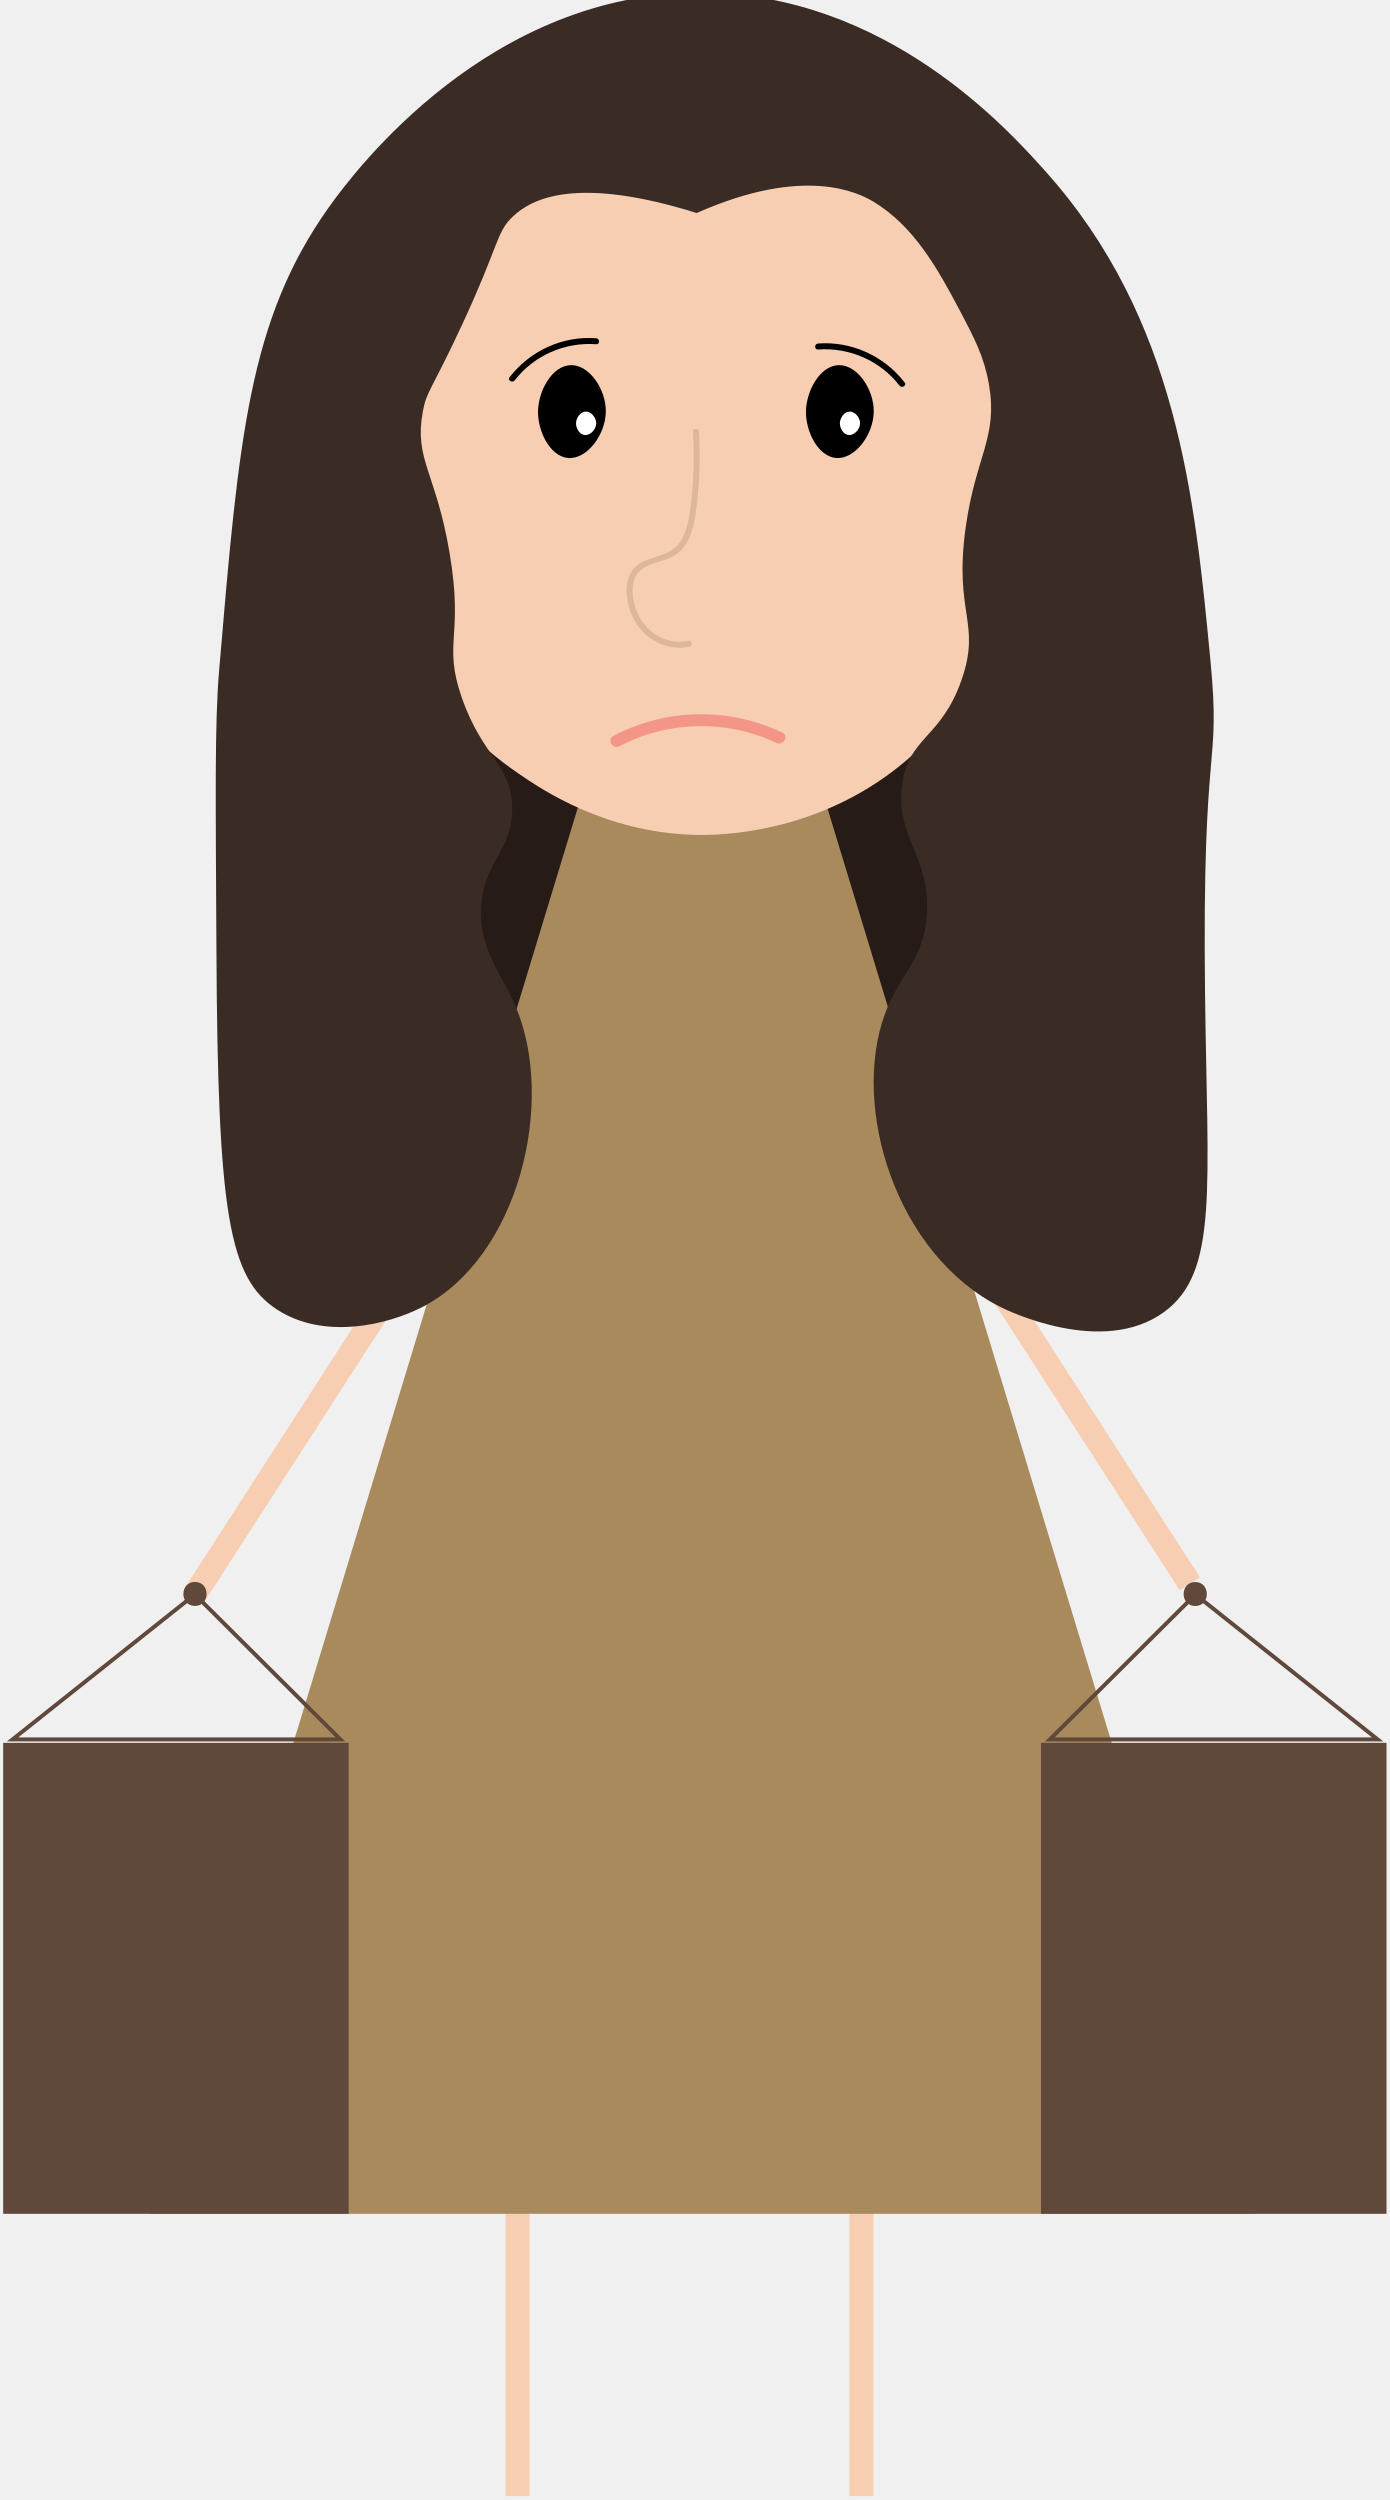
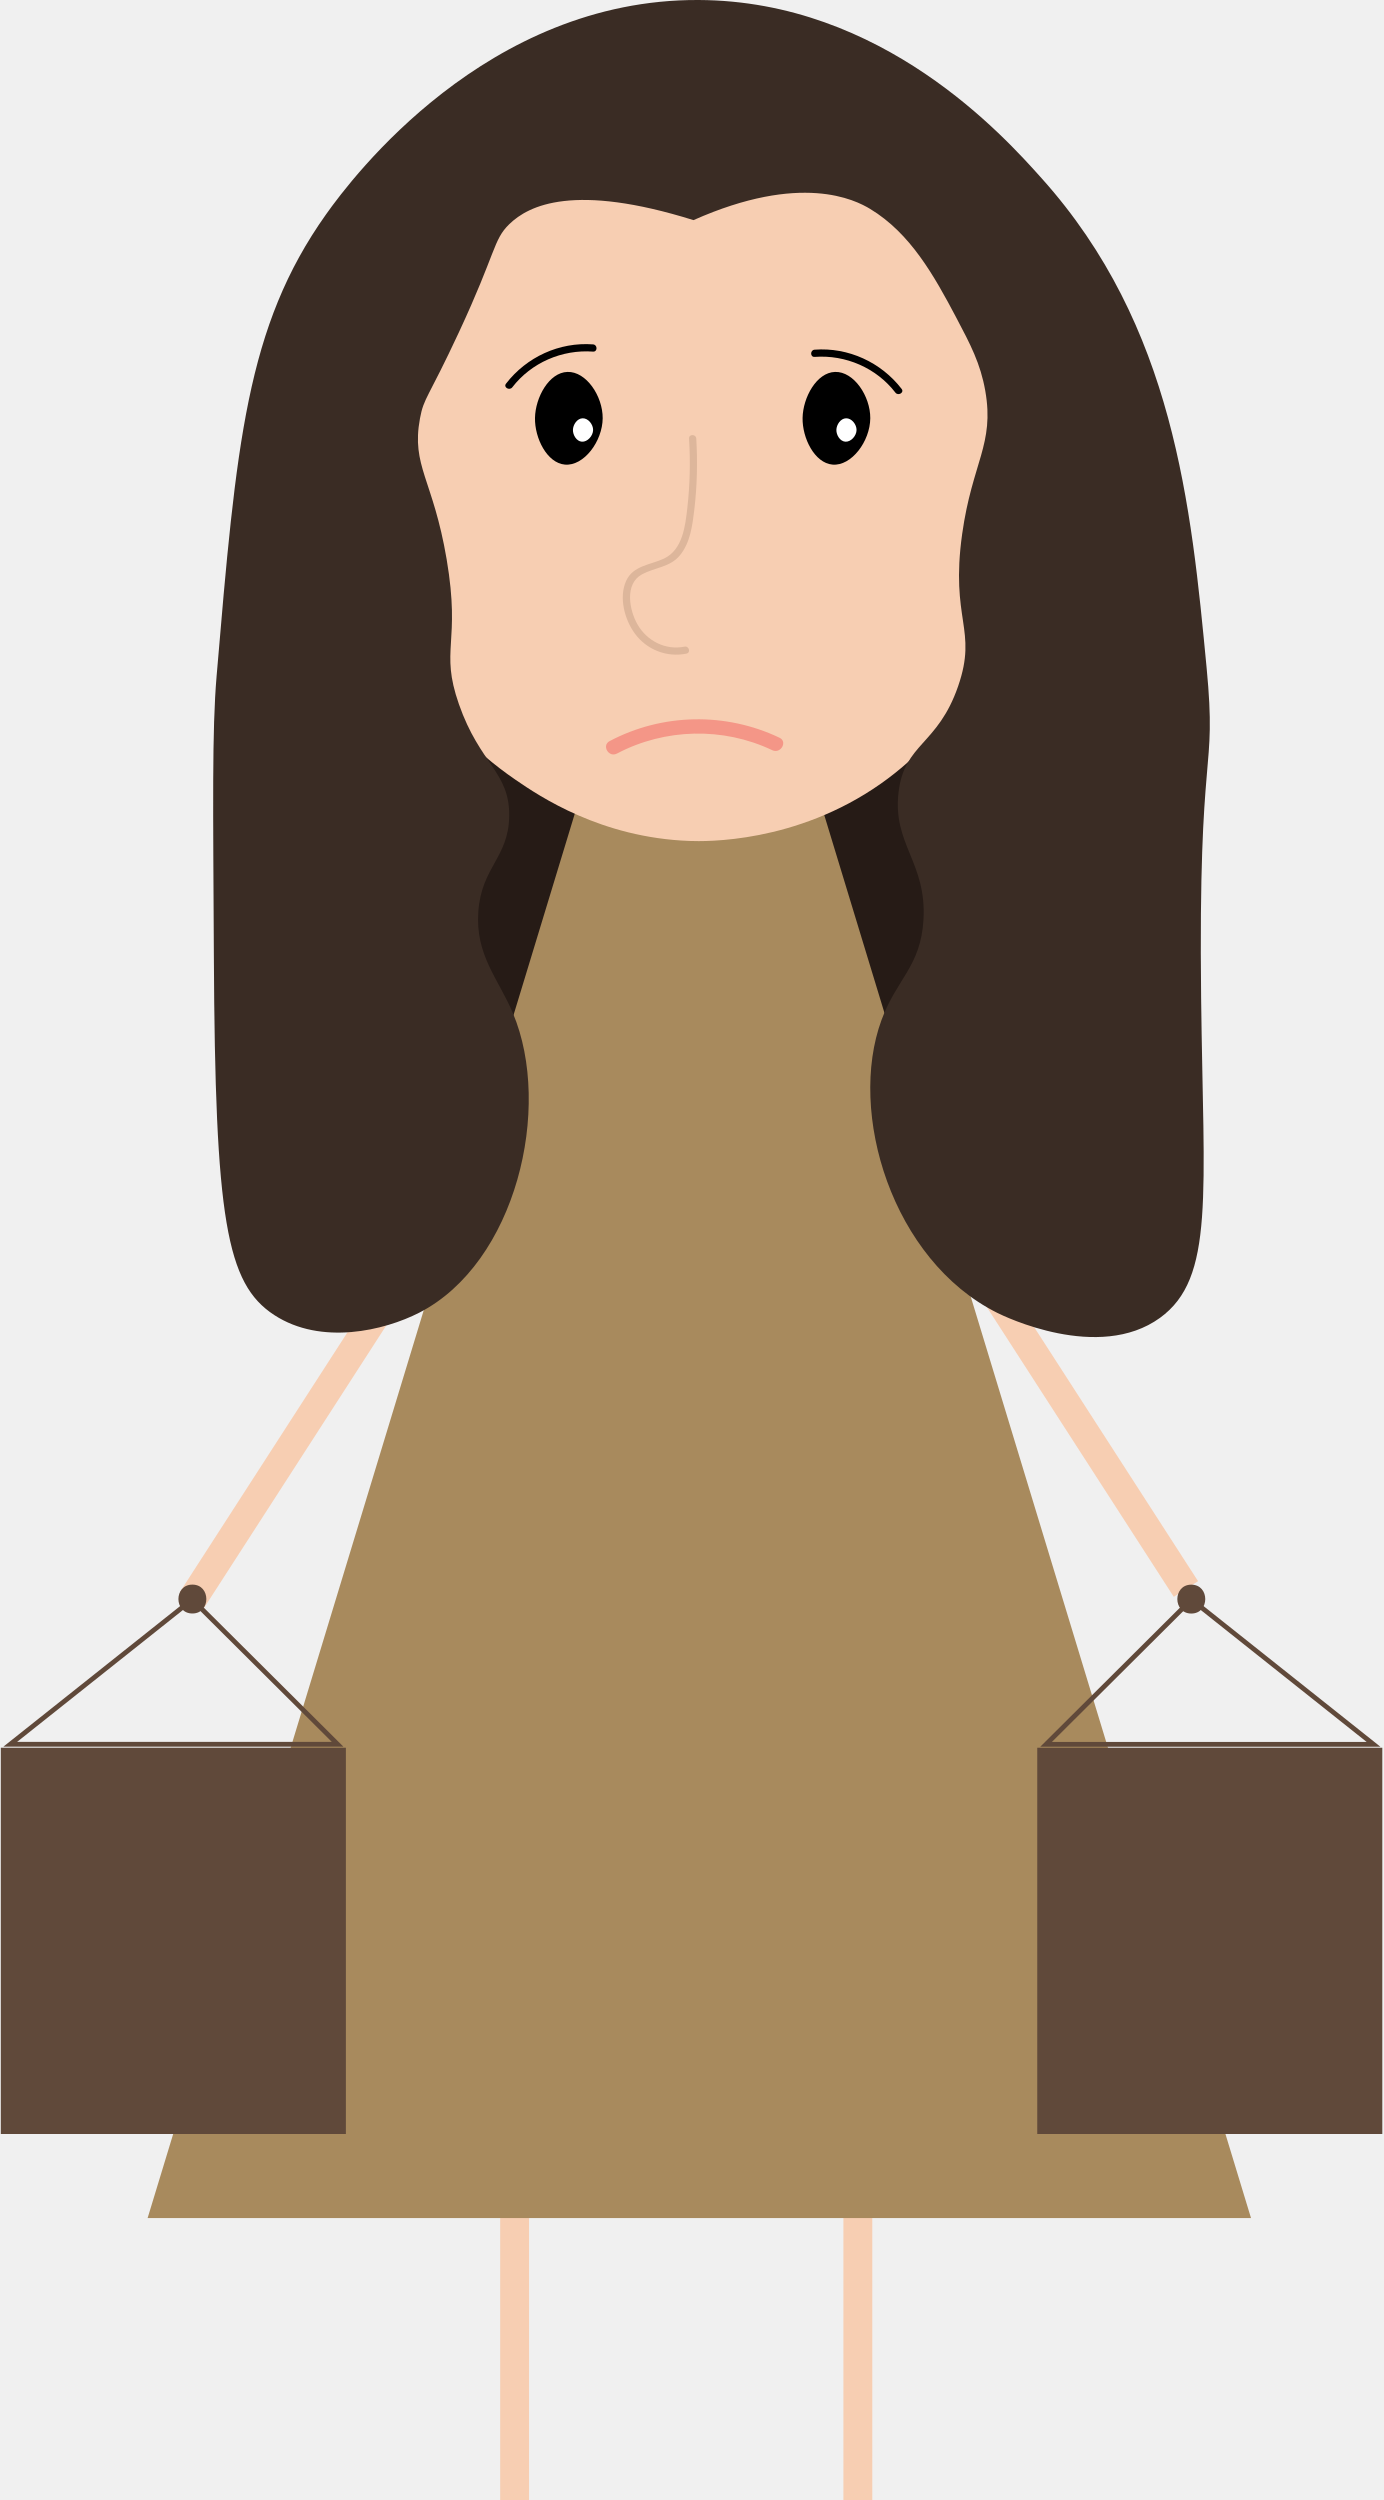
- <svg xmlns="http://www.w3.org/2000/svg" id="a" width="347.5" height="625.15" viewBox="0 0 347.5 625.15">
-   <ellipse cx="173.25" cy="220.06" rx="76.65" ry="47.97" style="fill:#261b16;" />
-   <line x1="129.44" y1="417.87" x2="129.44" y2="624.18" style="fill:none; stroke:#f7ceb2; stroke-miterlimit:10; stroke-width:6px;" />
-   <line x1="215.39" y1="417.87" x2="215.39" y2="624.18" style="fill:none; stroke:#f7ceb2; stroke-miterlimit:10; stroke-width:6px;" />
-   <line x1="297.54" y1="396.06" x2="105.55" y2="98.5" style="fill:none; stroke:#f7ceb2; stroke-miterlimit:10; stroke-width:6px;" />
-   <line x1="48.72" y1="398.71" x2="244.4" y2="95.44" style="fill:none; stroke:#f7ceb2; stroke-miterlimit:10; stroke-width:6px;" />
-   <path d="M37.54,553.59c46.05-151.39,92.1-302.78,138.14-454.18,46.05,151.39,92.1,302.78,138.14,454.18H37.54Z" style="fill:#a88a5d;" />
-   <path d="M259.29,102.01c.01.7.04,2.25.01,4.37-.16,10.78-.94,61.81-38.15,88.02-21.29,14.99-44.05,14.5-47.88,14.36-22.24-.79-37.62-11.22-43.58-15.3-44.05-30.15-42.7-85.17-42.44-91.46.61-14.63,2.79-67.33,50.01-88.77,21.78-9.88,52.63-12.89,77.88-1.27,43.07,19.83,43.84,70.26,44.14,90.04Z" style="fill:#f7ceb2;" />
-   <path d="M175.5-1.82c-53.03-.24-86.64,44.31-93.3,53.69-19.98,28.16-22.45,57.3-27.39,115.57-1.17,13.75-.87,32.52-.69,70.04.32,66.03,3.11,82.13,15.11,89.96,11.78,7.69,27.64,3.88,36.33-.58,24.2-12.43,33.44-51.28,23.45-75.01-3.61-8.57-9.45-14.51-8.66-25.44.81-11.19,7.54-13.45,7.73-23.81.2-11.13-7.31-12.93-12.6-28.14-4.82-13.85.55-14.97-3.07-36.27-3.41-20.12-8.9-23.25-6.68-35.27.98-5.28,1.98-4.87,9.74-21.55,9.38-20.15,8.56-23.11,12.6-27.06,4.94-4.83,16.35-10.36,46.15-1.04,26.95-11.98,40.48-5.08,44.27-2.79,10.03,6.08,15.94,16.6,21.53,27.19,3.55,6.73,6.06,11.49,7.26,18.36,2.34,13.4-3.27,17.84-5.79,35.78-3.04,21.66,3.93,23.83-1.02,38.14-5.13,14.84-13.44,14.28-14.91,26.5-1.58,13.15,7.06,17.53,6.23,31.98-.68,11.72-6.71,14.78-10.51,25.13-8.51,23.2,2.62,60.08,28.95,73.3,1.7.85,25.44,12.41,40.8,1.27,13.74-9.96,10.87-30.68,10.3-79.91-.76-65.64,4.01-55.15,1.37-82.83-3.88-40.66-8.17-85.62-41.3-122.58C251.98,32.29,221.59-1.61,175.5-1.82Z" style="fill:#3a2c24;" />
-   <path d="M154.91,186.61c12.09-6.4,26.85-6.74,39.2-.84,1.73.83,3.26-1.76,1.51-2.59-13.36-6.38-29.14-6.09-42.23.84-1.71.9-.19,3.49,1.51,2.59h0Z" style="fill:#f49687;" />
-   <path d="M173.28,107.98c.36,5.96.21,11.93-.49,17.86-.52,4.36-1.21,9.96-5.57,12.19-3.3,1.69-7.76,1.7-9.61,5.45-1.97,3.97-.56,9.51,1.87,12.96,2.93,4.16,7.96,6.29,12.96,5.25.94-.2.54-1.64-.4-1.45-4.69.98-9.36-1.32-11.8-5.38-2.08-3.46-3.54-10.04.5-12.7,3-1.96,6.9-1.82,9.51-4.51,2.82-2.9,3.46-7.26,3.95-11.09.78-6.16.96-12.39.58-18.59-.06-.96-1.56-.97-1.5,0h0Z" style="fill:#ddb69b;" />
-   <path d="M142.67,91.31c4.72-.16,8.87,6.08,8.82,11.6-.05,5.78-4.72,12.03-9.46,11.61-4.48-.4-7.58-6.64-7.49-11.69.09-5.11,3.5-11.36,8.13-11.52Z" />
-   <path d="M209.67,91.31c4.72-.16,8.87,6.08,8.82,11.6-.05,5.78-4.72,12.03-9.46,11.61-4.48-.4-7.58-6.64-7.49-11.69.09-5.11,3.5-11.36,8.13-11.52Z" />
-   <path d="M146.46,102.92c1.4-.04,2.64,1.54,2.63,2.93-.01,1.46-1.41,3.04-2.82,2.93-1.34-.1-2.26-1.68-2.23-2.95.03-1.29,1.04-2.87,2.42-2.91Z" style="fill:#fff;" />
-   <path d="M212.44,102.92c1.4-.04,2.64,1.54,2.63,2.93-.01,1.46-1.41,3.04-2.82,2.93-1.34-.1-2.26-1.68-2.23-2.95.03-1.29,1.04-2.87,2.42-2.91Z" style="fill:#fff;" />
-   <path d="M128.72,95.1c4.8-6.23,12.54-9.6,20.36-9.02.96.07.96-1.43,0-1.5-8.39-.62-16.54,3.12-21.66,9.76-.59.76.71,1.51,1.3.76h0Z" />
-   <path d="M226.22,95.66c-5.12-6.64-13.27-10.38-21.66-9.76-.96.07-.96,1.57,0,1.5,7.82-.58,15.57,2.79,20.36,9.02.58.75,1.88,0,1.3-.76h0Z" />
-   <rect x=".79" y="435.81" width="86.4" height="117.78" style="fill:#60493a;" />
-   <rect x="260.31" y="435.81" width="86.4" height="117.78" style="fill:#60493a;" />
-   <path d="M48.72,398.71c12.13,12.08,24.27,24.16,36.4,36.24H3.15c15.19-12.08,30.38-24.16,45.57-36.24Z" style="fill:none; stroke:#60493a; stroke-miterlimit:10;" />
-   <path d="M48.76,401.58c3.86,0,3.87-6,0-6s-3.87,6,0,6h0Z" style="fill:#60493a;" />
-   <path d="M298.92,398.72c-12.13,12.08-24.27,24.16-36.4,36.24h81.97c-15.19-12.08-30.38-24.16-45.57-36.24Z" style="fill:none; stroke:#60493a; stroke-miterlimit:10;" />
-   <path d="M298.88,401.6c3.86,0,3.87-6,0-6s-3.87,6,0,6h0Z" style="fill:#60493a;" />
+ <svg xmlns="http://www.w3.org/2000/svg" id="a" viewBox="0 0 287.29 519.26">
+   <ellipse cx="143.23" cy="184.05" rx="63.58" ry="39.79" style="fill:#261b16;" />
+   <line x1="106.89" y1="348.13" x2="106.89" y2="519.26" style="fill:none; stroke:#f7ceb2; stroke-miterlimit:10; stroke-width:6px;" />
+   <line x1="178.18" y1="348.13" x2="178.18" y2="519.26" style="fill:none; stroke:#f7ceb2; stroke-miterlimit:10; stroke-width:6px;" />
+   <line x1="246.32" y1="330.04" x2="87.07" y2="83.22" style="fill:none; stroke:#f7ceb2; stroke-miterlimit:10; stroke-width:6px;" />
+   <line x1="39.93" y1="332.23" x2="202.25" y2="80.67" style="fill:none; stroke:#f7ceb2; stroke-miterlimit:10; stroke-width:6px;" />
+   <path d="M30.66,460.7c38.2-125.58,76.39-251.16,114.59-376.73,38.2,125.58,76.39,251.16,114.59,376.73H30.66Z" style="fill:#a88a5d;" />
+   <path d="M214.6,86.12c0,.58.04,1.87.01,3.63-.14,8.94-.78,51.27-31.64,73.01-17.66,12.44-36.54,12.03-39.72,11.91-18.45-.66-31.21-9.3-36.15-12.69-36.54-25.01-35.42-70.65-35.2-75.86.5-12.14,2.31-55.85,41.49-73.63,18.06-8.2,43.65-10.7,64.6-1.05,35.73,16.45,36.36,58.28,36.61,74.69Z" style="fill:#f7ceb2;" />
+   <path d="M145.1,0c-43.99-.2-71.87,36.75-77.39,44.54-16.57,23.35-18.62,47.53-22.72,95.87-.97,11.41-.72,26.97-.57,58.1.26,54.77,2.58,68.12,12.53,74.62,9.77,6.38,22.92,3.22,30.13-.48,20.08-10.31,27.74-42.54,19.45-62.22-2.99-7.11-7.84-12.03-7.18-21.1.67-9.28,6.26-11.16,6.41-19.75.17-9.23-6.06-10.73-10.45-23.34-4-11.49.45-12.42-2.54-30.08-2.83-16.69-7.38-19.29-5.54-29.25.81-4.38,1.64-4.04,8.08-17.88,7.78-16.71,7.1-19.17,10.45-22.45,4.1-4,13.56-8.59,38.28-.86,22.35-9.94,33.58-4.22,36.72-2.31,8.32,5.04,13.22,13.77,17.86,22.56,2.95,5.59,5.03,9.53,6.03,15.23,1.94,11.12-2.71,14.8-4.8,29.68-2.52,17.97,3.26,19.77-.84,31.64-4.25,12.31-11.15,11.84-12.37,21.98-1.31,10.91,5.86,14.54,5.17,26.53-.56,9.72-5.57,12.26-8.72,20.84-7.06,19.24,2.17,49.84,24.01,60.8,1.41.71,21.1,10.29,33.84,1.05,11.39-8.26,9.02-25.45,8.54-66.29-.63-54.44,3.33-45.75,1.14-68.71-3.22-33.73-6.77-71.02-34.26-101.68C208.53,28.29,183.33.17,145.1,0Z" style="fill:#3a2c24;" />
+   <path d="M128.14,156.52c9.95-5.26,22.09-5.55,32.26-.7,1.73.83,3.26-1.76,1.51-2.59-11.17-5.33-24.34-5.1-35.29.7-1.71.9-.19,3.49,1.51,2.59h0Z" style="fill:#f49687;" />
+   <path d="M143.12,91.08c.29,4.78.19,9.57-.35,14.33-.43,3.8-.95,8.76-4.86,10.61-2.79,1.31-6.4,1.43-7.85,4.61-1.57,3.44-.33,8.07,1.81,10.98,2.48,3.36,6.62,4.98,10.71,4.15.95-.19.55-1.64-.4-1.45-3.93.8-7.79-1.17-9.76-4.6-1.73-3.01-2.73-8.43.93-10.42,2.65-1.44,5.81-1.45,7.86-3.93,2.16-2.62,2.61-6.22,3-9.47.58-4.91.7-9.86.41-14.8-.06-.96-1.56-.97-1.5,0h0Z" style="fill:#ddb69b;" />
+   <path d="M117.86,77.25c3.91-.13,7.35,5.05,7.32,9.62-.04,4.8-3.92,9.98-7.85,9.63-3.72-.33-6.29-5.51-6.21-9.7.08-4.24,2.9-9.43,6.74-9.55Z" />
+   <path d="M173.44,77.25c3.91-.13,7.35,5.05,7.32,9.62-.04,4.8-3.92,9.98-7.85,9.63-3.72-.33-6.29-5.51-6.21-9.7.08-4.24,2.9-9.43,6.74-9.55Z" />
+   <path d="M121.01,86.88c1.17-.03,2.19,1.27,2.18,2.43-.01,1.21-1.17,2.52-2.34,2.43-1.11-.08-1.87-1.39-1.85-2.45.02-1.07.86-2.38,2.01-2.41Z" style="fill:#fff;" />
+   <path d="M175.73,86.88c1.17-.03,2.19,1.27,2.18,2.43-.01,1.21-1.17,2.52-2.34,2.43-1.11-.08-1.87-1.39-1.85-2.45.02-1.07.86-2.38,2.01-2.41Z" style="fill:#fff;" />
+   <path d="M106.4,80.45c3.95-5.13,10.34-7.89,16.78-7.42.96.07.96-1.43,0-1.5-7.01-.52-13.81,2.62-18.08,8.16-.59.76.71,1.51,1.3.76h0Z" />
+   <path d="M187.28,80.79c-4.27-5.54-11.07-8.68-18.08-8.16-.96.07-.96,1.57,0,1.5,6.44-.48,12.83,2.29,16.78,7.42.58.75,1.88,0,1.3-.76h0Z" />
+   <rect x=".17" y="363.01" width="71.67" height="80.23" style="fill:#60493a;" />
+   <rect x="215.44" y="363.01" width="71.67" height="80.23" style="fill:#60493a;" />
+   <path d="M39.93,332.23c10.06,10.02,20.13,20.04,30.19,30.06H2.13c12.6-10.02,25.2-20.04,37.8-30.06Z" style="fill:none; stroke:#60493a; stroke-miterlimit:10;" />
+   <path d="M39.96,335.13c3.86,0,3.87-6,0-6s-3.87,6,0,6h0Z" style="fill:#60493a;" />
+   <path d="M247.47,332.24c-10.06,10.02-20.13,20.04-30.19,30.06h68c-12.6-10.02-25.2-20.04-37.8-30.06Z" style="fill:none; stroke:#60493a; stroke-miterlimit:10;" />
+   <path d="M247.44,335.14c3.86,0,3.87-6,0-6s-3.87,6,0,6h0Z" style="fill:#60493a;" />
</svg>
